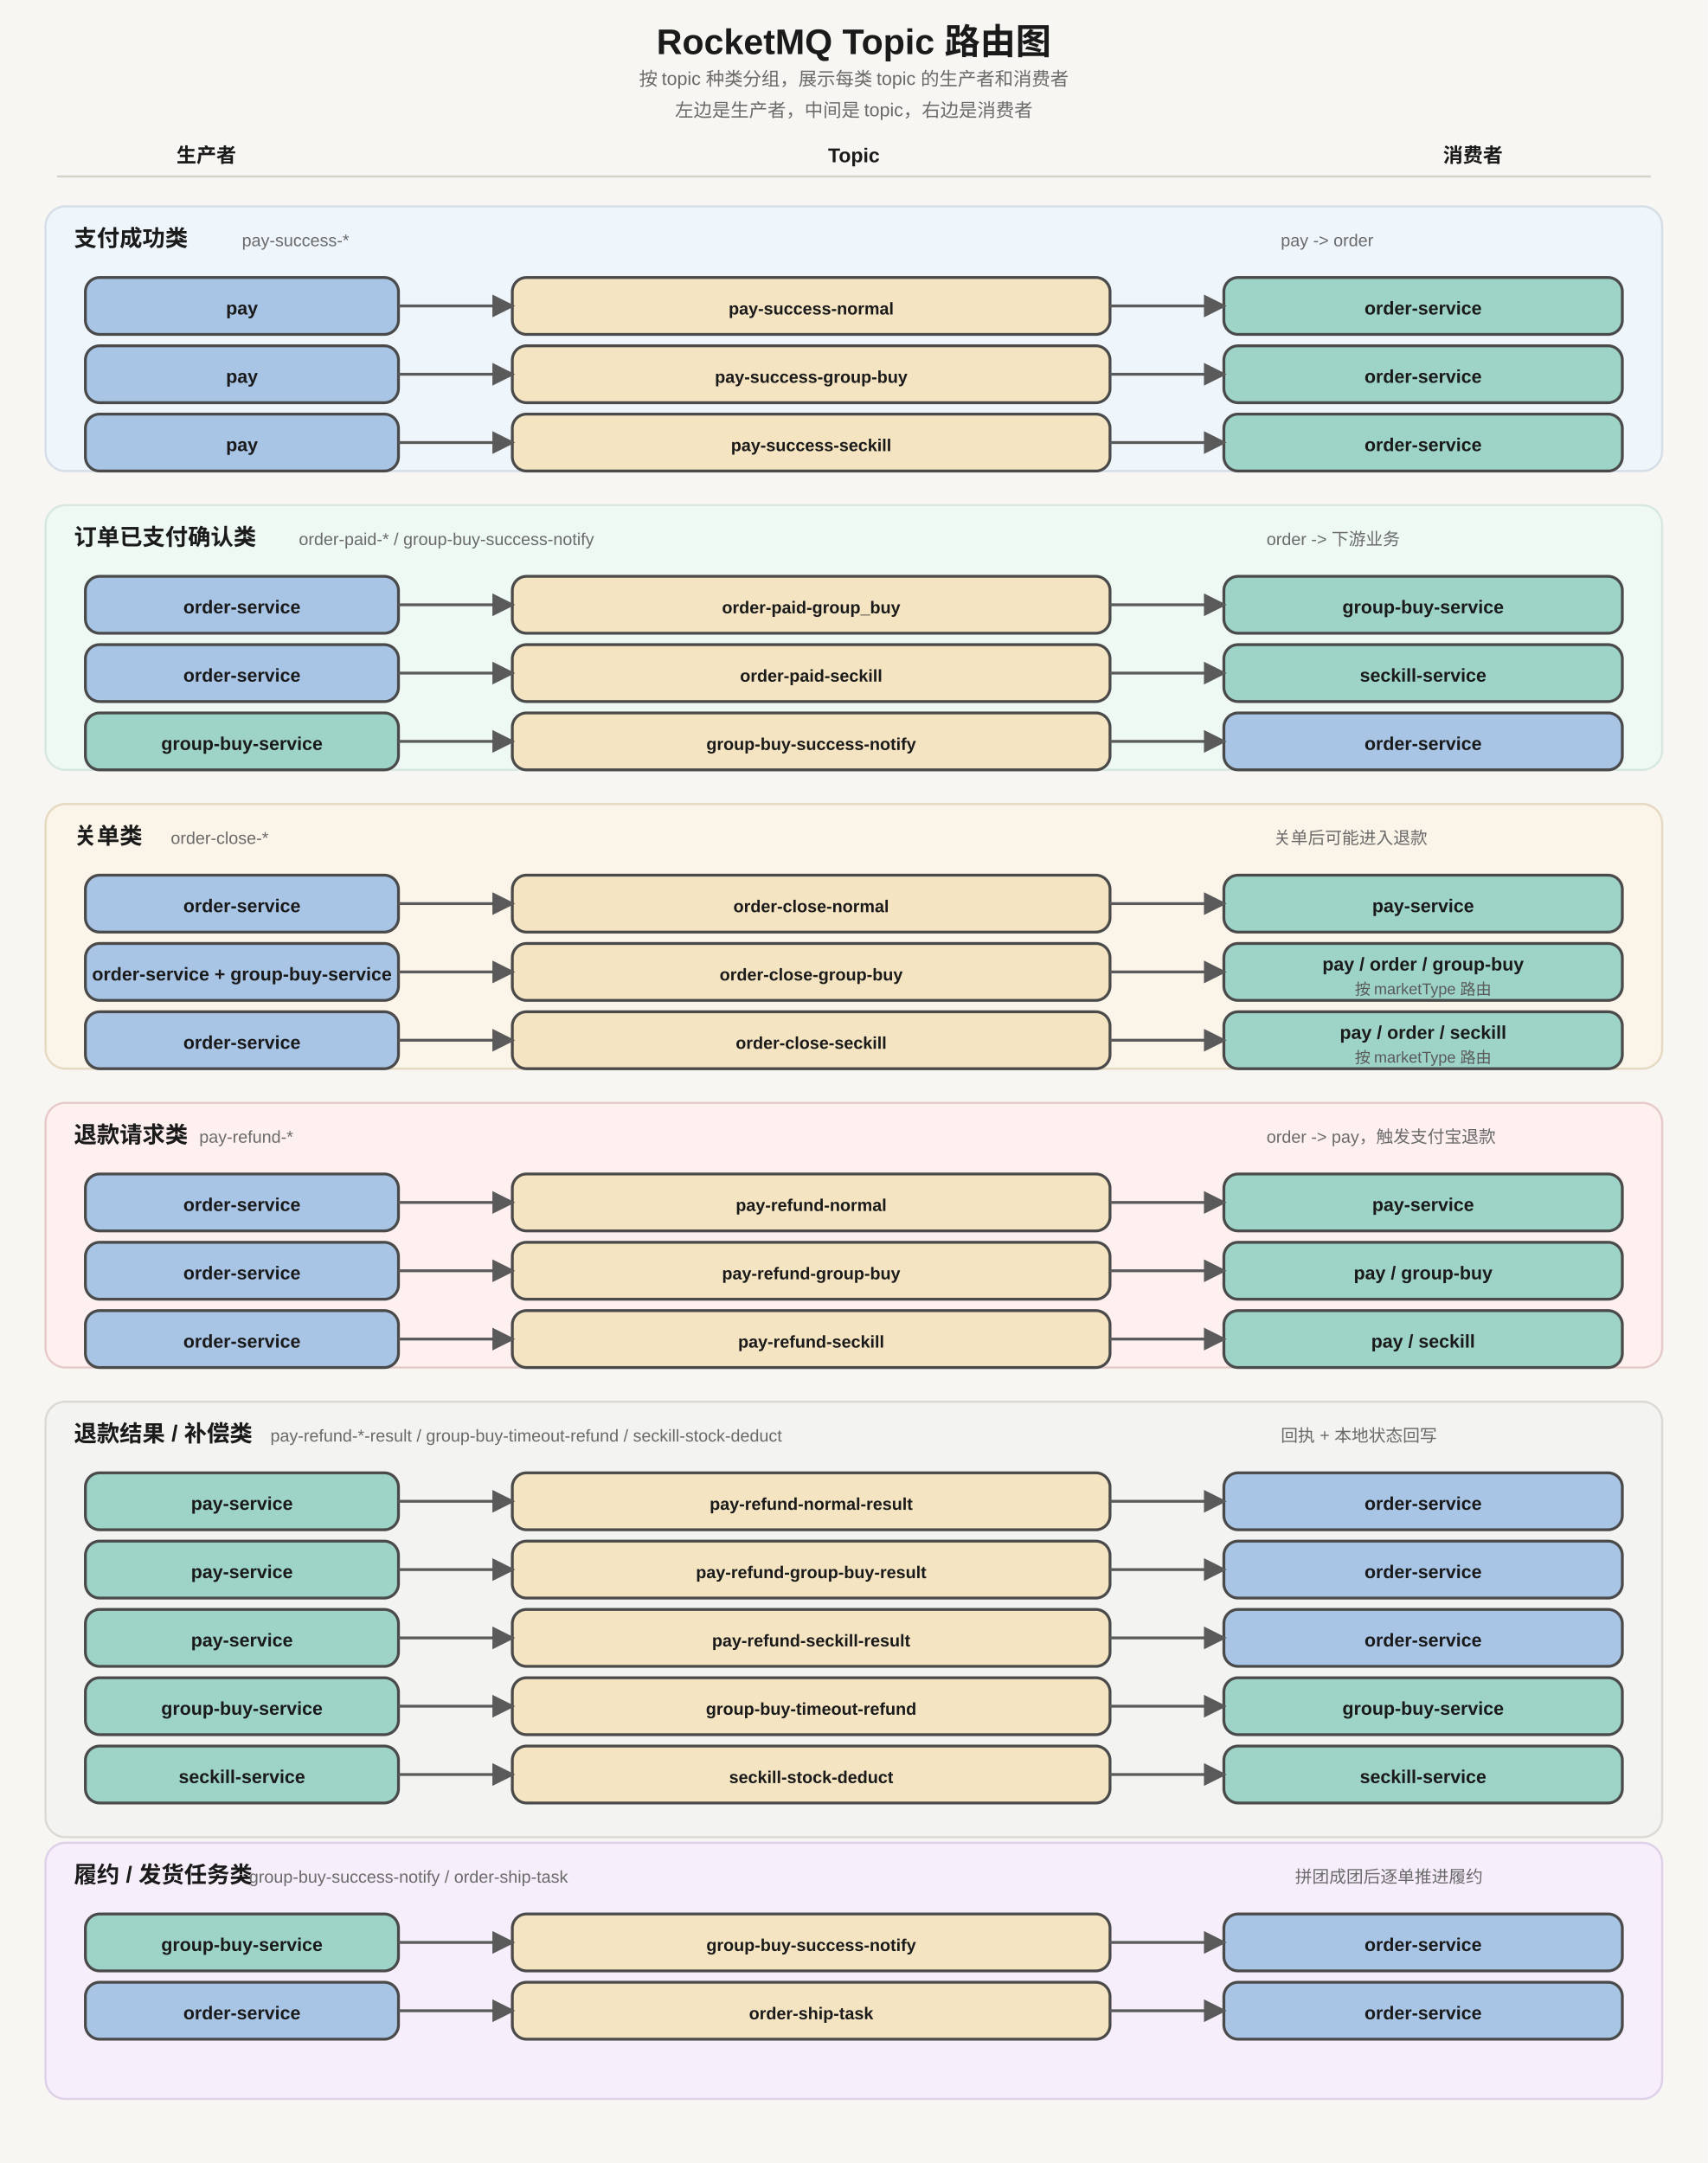
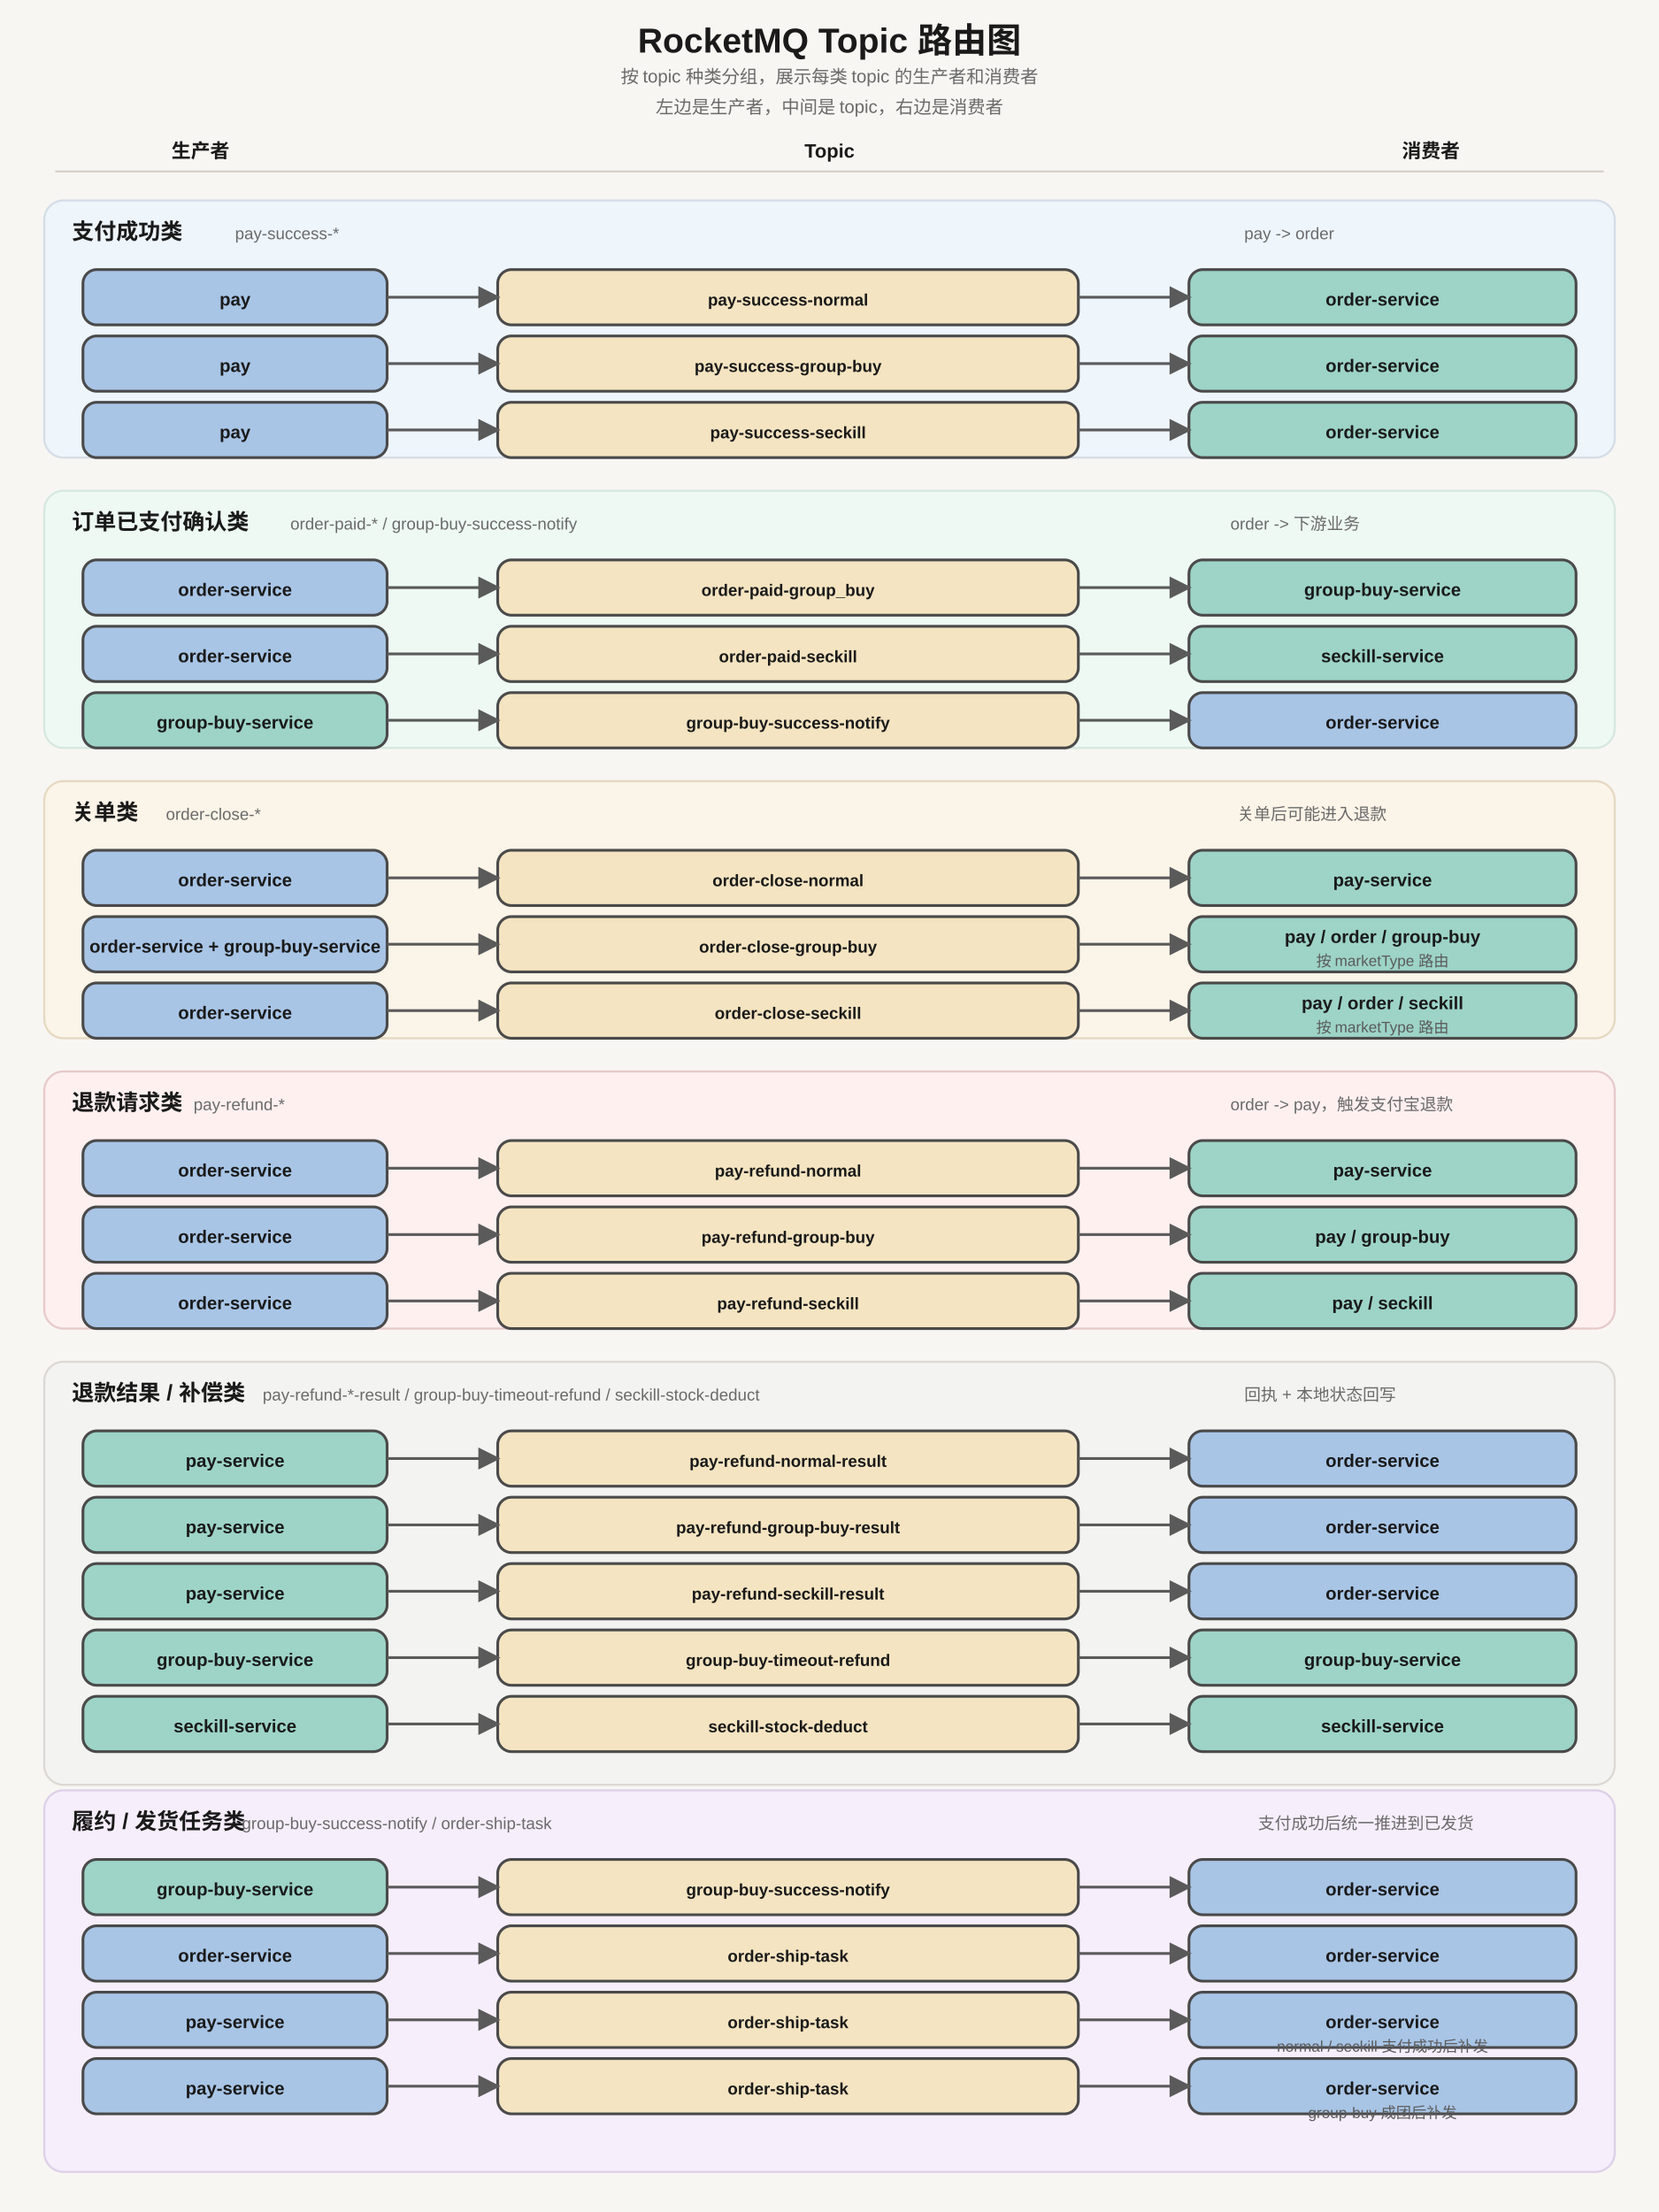
- <svg xmlns="http://www.w3.org/2000/svg" viewBox="0 0 1200 1520" width="1200" height="1520">
+ <svg xmlns="http://www.w3.org/2000/svg" viewBox="0 0 1200 1600" width="1200" height="1600">
  <defs>
    <marker id="arrow" markerWidth="8" markerHeight="8" refX="7" refY="4" orient="auto">
      <polygon points="0 0, 8 4, 0 8" fill="#5a5a5a" />
    </marker>
    <style>
      text {
        font-family: -apple-system, BlinkMacSystemFont, 'Segoe UI', 'Helvetica Neue',
          Arial, 'PingFang SC', 'Microsoft YaHei', 'Microsoft JhengHei', 'SimHei', sans-serif;
      }
      .title { fill: #1a1a1a; font-size: 25px; font-weight: 700; }
      .subtitle { fill: #6a6a6a; font-size: 13px; }
      .header { fill: #1a1a1a; font-size: 14px; font-weight: 700; }
      .section-title { fill: #1a1a1a; font-size: 16px; font-weight: 700; }
      .section-note { fill: #6a6a6a; font-size: 12px; }
      .box-label { fill: #1a1a1a; font-size: 13px; font-weight: 600; }
      .topic-label { fill: #1a1a1a; font-size: 12px; font-weight: 700; }
      .small { fill: #5a5a5a; font-size: 11px; }
    </style>
  </defs>
-   <rect width="1200" height="1520" fill="#f8f6f3" />
+   <rect width="1200" height="1600" fill="#f8f6f3" />
  <text x="600" y="38" text-anchor="middle" class="title">RocketMQ Topic 路由图</text>
  <text x="600" y="60" text-anchor="middle" class="subtitle">按 topic 种类分组，展示每类 topic 的生产者和消费者</text>
  <text x="600" y="82" text-anchor="middle" class="subtitle">左边是生产者，中间是 topic，右边是消费者</text>
  <text x="145" y="114" text-anchor="middle" class="header">生产者</text>
  <text x="600" y="114" text-anchor="middle" class="header">Topic</text>
  <text x="1035" y="114" text-anchor="middle" class="header">消费者</text>
  <line x1="40" y1="124" x2="1160" y2="124" stroke="#d7d2ca" stroke-width="1.5" />
  <rect x="32" y="145" width="1136" height="186" rx="14" fill="#eef5fb" stroke="#d5dde7" stroke-width="1.5" />
  <text x="52" y="173" class="section-title">支付成功类</text>
  <text x="170" y="173" class="section-note">pay-success-*</text>
  <text x="900" y="173" class="section-note">pay -&gt; order</text>
  <rect x="60" y="195" width="220" height="40" rx="10" fill="#a8c5e6" stroke="#4a4a4a" stroke-width="2" />
  <rect x="360" y="195" width="420" height="40" rx="10" fill="#f4e4c1" stroke="#4a4a4a" stroke-width="2" />
  <rect x="860" y="195" width="280" height="40" rx="10" fill="#9dd4c7" stroke="#4a4a4a" stroke-width="2" />
  <text x="170" y="221" text-anchor="middle" class="box-label">pay</text>
  <text x="570" y="221" text-anchor="middle" class="topic-label">pay-success-normal</text>
  <text x="1000" y="221" text-anchor="middle" class="box-label">order-service</text>
  <line x1="280" y1="215" x2="360" y2="215" stroke="#5a5a5a" stroke-width="2" marker-end="url(#arrow)" />
  <line x1="780" y1="215" x2="860" y2="215" stroke="#5a5a5a" stroke-width="2" marker-end="url(#arrow)" />
  <rect x="60" y="243" width="220" height="40" rx="10" fill="#a8c5e6" stroke="#4a4a4a" stroke-width="2" />
  <rect x="360" y="243" width="420" height="40" rx="10" fill="#f4e4c1" stroke="#4a4a4a" stroke-width="2" />
  <rect x="860" y="243" width="280" height="40" rx="10" fill="#9dd4c7" stroke="#4a4a4a" stroke-width="2" />
  <text x="170" y="269" text-anchor="middle" class="box-label">pay</text>
  <text x="570" y="269" text-anchor="middle" class="topic-label">pay-success-group-buy</text>
  <text x="1000" y="269" text-anchor="middle" class="box-label">order-service</text>
  <line x1="280" y1="263" x2="360" y2="263" stroke="#5a5a5a" stroke-width="2" marker-end="url(#arrow)" />
  <line x1="780" y1="263" x2="860" y2="263" stroke="#5a5a5a" stroke-width="2" marker-end="url(#arrow)" />
  <rect x="60" y="291" width="220" height="40" rx="10" fill="#a8c5e6" stroke="#4a4a4a" stroke-width="2" />
  <rect x="360" y="291" width="420" height="40" rx="10" fill="#f4e4c1" stroke="#4a4a4a" stroke-width="2" />
  <rect x="860" y="291" width="280" height="40" rx="10" fill="#9dd4c7" stroke="#4a4a4a" stroke-width="2" />
  <text x="170" y="317" text-anchor="middle" class="box-label">pay</text>
  <text x="570" y="317" text-anchor="middle" class="topic-label">pay-success-seckill</text>
  <text x="1000" y="317" text-anchor="middle" class="box-label">order-service</text>
  <line x1="280" y1="311" x2="360" y2="311" stroke="#5a5a5a" stroke-width="2" marker-end="url(#arrow)" />
  <line x1="780" y1="311" x2="860" y2="311" stroke="#5a5a5a" stroke-width="2" marker-end="url(#arrow)" />
  <rect x="32" y="355" width="1136" height="186" rx="14" fill="#eef9f4" stroke="#d6e8df" stroke-width="1.5" />
  <text x="52" y="383" class="section-title">订单已支付确认类</text>
  <text x="210" y="383" class="section-note">order-paid-* / group-buy-success-notify</text>
  <text x="890" y="383" class="section-note">order -&gt; 下游业务</text>
  <rect x="60" y="405" width="220" height="40" rx="10" fill="#a8c5e6" stroke="#4a4a4a" stroke-width="2" />
  <rect x="360" y="405" width="420" height="40" rx="10" fill="#f4e4c1" stroke="#4a4a4a" stroke-width="2" />
  <rect x="860" y="405" width="280" height="40" rx="10" fill="#9dd4c7" stroke="#4a4a4a" stroke-width="2" />
  <text x="170" y="431" text-anchor="middle" class="box-label">order-service</text>
  <text x="570" y="431" text-anchor="middle" class="topic-label">order-paid-group_buy</text>
  <text x="1000" y="431" text-anchor="middle" class="box-label">group-buy-service</text>
  <line x1="280" y1="425" x2="360" y2="425" stroke="#5a5a5a" stroke-width="2" marker-end="url(#arrow)" />
  <line x1="780" y1="425" x2="860" y2="425" stroke="#5a5a5a" stroke-width="2" marker-end="url(#arrow)" />
  <rect x="60" y="453" width="220" height="40" rx="10" fill="#a8c5e6" stroke="#4a4a4a" stroke-width="2" />
  <rect x="360" y="453" width="420" height="40" rx="10" fill="#f4e4c1" stroke="#4a4a4a" stroke-width="2" />
  <rect x="860" y="453" width="280" height="40" rx="10" fill="#9dd4c7" stroke="#4a4a4a" stroke-width="2" />
  <text x="170" y="479" text-anchor="middle" class="box-label">order-service</text>
  <text x="570" y="479" text-anchor="middle" class="topic-label">order-paid-seckill</text>
  <text x="1000" y="479" text-anchor="middle" class="box-label">seckill-service</text>
  <line x1="280" y1="473" x2="360" y2="473" stroke="#5a5a5a" stroke-width="2" marker-end="url(#arrow)" />
  <line x1="780" y1="473" x2="860" y2="473" stroke="#5a5a5a" stroke-width="2" marker-end="url(#arrow)" />
  <rect x="60" y="501" width="220" height="40" rx="10" fill="#9dd4c7" stroke="#4a4a4a" stroke-width="2" />
  <rect x="360" y="501" width="420" height="40" rx="10" fill="#f4e4c1" stroke="#4a4a4a" stroke-width="2" />
  <rect x="860" y="501" width="280" height="40" rx="10" fill="#a8c5e6" stroke="#4a4a4a" stroke-width="2" />
  <text x="170" y="527" text-anchor="middle" class="box-label">group-buy-service</text>
  <text x="570" y="527" text-anchor="middle" class="topic-label">group-buy-success-notify</text>
  <text x="1000" y="527" text-anchor="middle" class="box-label">order-service</text>
  <line x1="280" y1="521" x2="360" y2="521" stroke="#5a5a5a" stroke-width="2" marker-end="url(#arrow)" />
  <line x1="780" y1="521" x2="860" y2="521" stroke="#5a5a5a" stroke-width="2" marker-end="url(#arrow)" />
  <rect x="32" y="565" width="1136" height="186" rx="14" fill="#fbf4e8" stroke="#e6d9c2" stroke-width="1.5" />
  <text x="52" y="593" class="section-title">关单类</text>
  <text x="120" y="593" class="section-note">order-close-*</text>
  <text x="895" y="593" class="section-note">关单后可能进入退款</text>
  <rect x="60" y="615" width="220" height="40" rx="10" fill="#a8c5e6" stroke="#4a4a4a" stroke-width="2" />
  <rect x="360" y="615" width="420" height="40" rx="10" fill="#f4e4c1" stroke="#4a4a4a" stroke-width="2" />
  <rect x="860" y="615" width="280" height="40" rx="10" fill="#9dd4c7" stroke="#4a4a4a" stroke-width="2" />
  <text x="170" y="641" text-anchor="middle" class="box-label">order-service</text>
  <text x="570" y="641" text-anchor="middle" class="topic-label">order-close-normal</text>
  <text x="1000" y="641" text-anchor="middle" class="box-label">pay-service</text>
  <line x1="280" y1="635" x2="360" y2="635" stroke="#5a5a5a" stroke-width="2" marker-end="url(#arrow)" />
  <line x1="780" y1="635" x2="860" y2="635" stroke="#5a5a5a" stroke-width="2" marker-end="url(#arrow)" />
  <rect x="60" y="663" width="220" height="40" rx="10" fill="#a8c5e6" stroke="#4a4a4a" stroke-width="2" />
  <rect x="360" y="663" width="420" height="40" rx="10" fill="#f4e4c1" stroke="#4a4a4a" stroke-width="2" />
  <rect x="860" y="663" width="280" height="40" rx="10" fill="#9dd4c7" stroke="#4a4a4a" stroke-width="2" />
  <text x="170" y="689" text-anchor="middle" class="box-label">order-service + group-buy-service</text>
  <text x="570" y="689" text-anchor="middle" class="topic-label">order-close-group-buy</text>
  <text x="1000" y="682" text-anchor="middle" class="box-label">pay / order / group-buy</text>
  <text x="1000" y="699" text-anchor="middle" class="small">按 marketType 路由</text>
  <line x1="280" y1="683" x2="360" y2="683" stroke="#5a5a5a" stroke-width="2" marker-end="url(#arrow)" />
  <line x1="780" y1="683" x2="860" y2="683" stroke="#5a5a5a" stroke-width="2" marker-end="url(#arrow)" />
  <rect x="60" y="711" width="220" height="40" rx="10" fill="#a8c5e6" stroke="#4a4a4a" stroke-width="2" />
  <rect x="360" y="711" width="420" height="40" rx="10" fill="#f4e4c1" stroke="#4a4a4a" stroke-width="2" />
  <rect x="860" y="711" width="280" height="40" rx="10" fill="#9dd4c7" stroke="#4a4a4a" stroke-width="2" />
  <text x="170" y="737" text-anchor="middle" class="box-label">order-service</text>
  <text x="570" y="737" text-anchor="middle" class="topic-label">order-close-seckill</text>
  <text x="1000" y="730" text-anchor="middle" class="box-label">pay / order / seckill</text>
  <text x="1000" y="747" text-anchor="middle" class="small">按 marketType 路由</text>
  <line x1="280" y1="731" x2="360" y2="731" stroke="#5a5a5a" stroke-width="2" marker-end="url(#arrow)" />
  <line x1="780" y1="731" x2="860" y2="731" stroke="#5a5a5a" stroke-width="2" marker-end="url(#arrow)" />
  <rect x="32" y="775" width="1136" height="186" rx="14" fill="#fff0f0" stroke="#e6caca" stroke-width="1.5" />
  <text x="52" y="803" class="section-title">退款请求类</text>
  <text x="140" y="803" class="section-note">pay-refund-*</text>
  <text x="890" y="803" class="section-note">order -&gt; pay，触发支付宝退款</text>
  <rect x="60" y="825" width="220" height="40" rx="10" fill="#a8c5e6" stroke="#4a4a4a" stroke-width="2" />
  <rect x="360" y="825" width="420" height="40" rx="10" fill="#f4e4c1" stroke="#4a4a4a" stroke-width="2" />
  <rect x="860" y="825" width="280" height="40" rx="10" fill="#9dd4c7" stroke="#4a4a4a" stroke-width="2" />
  <text x="170" y="851" text-anchor="middle" class="box-label">order-service</text>
  <text x="570" y="851" text-anchor="middle" class="topic-label">pay-refund-normal</text>
  <text x="1000" y="851" text-anchor="middle" class="box-label">pay-service</text>
  <line x1="280" y1="845" x2="360" y2="845" stroke="#5a5a5a" stroke-width="2" marker-end="url(#arrow)" />
  <line x1="780" y1="845" x2="860" y2="845" stroke="#5a5a5a" stroke-width="2" marker-end="url(#arrow)" />
  <rect x="60" y="873" width="220" height="40" rx="10" fill="#a8c5e6" stroke="#4a4a4a" stroke-width="2" />
  <rect x="360" y="873" width="420" height="40" rx="10" fill="#f4e4c1" stroke="#4a4a4a" stroke-width="2" />
  <rect x="860" y="873" width="280" height="40" rx="10" fill="#9dd4c7" stroke="#4a4a4a" stroke-width="2" />
  <text x="170" y="899" text-anchor="middle" class="box-label">order-service</text>
  <text x="570" y="899" text-anchor="middle" class="topic-label">pay-refund-group-buy</text>
  <text x="1000" y="899" text-anchor="middle" class="box-label">pay / group-buy</text>
  <line x1="280" y1="893" x2="360" y2="893" stroke="#5a5a5a" stroke-width="2" marker-end="url(#arrow)" />
  <line x1="780" y1="893" x2="860" y2="893" stroke="#5a5a5a" stroke-width="2" marker-end="url(#arrow)" />
  <rect x="60" y="921" width="220" height="40" rx="10" fill="#a8c5e6" stroke="#4a4a4a" stroke-width="2" />
  <rect x="360" y="921" width="420" height="40" rx="10" fill="#f4e4c1" stroke="#4a4a4a" stroke-width="2" />
  <rect x="860" y="921" width="280" height="40" rx="10" fill="#9dd4c7" stroke="#4a4a4a" stroke-width="2" />
  <text x="170" y="947" text-anchor="middle" class="box-label">order-service</text>
  <text x="570" y="947" text-anchor="middle" class="topic-label">pay-refund-seckill</text>
  <text x="1000" y="947" text-anchor="middle" class="box-label">pay / seckill</text>
  <line x1="280" y1="941" x2="360" y2="941" stroke="#5a5a5a" stroke-width="2" marker-end="url(#arrow)" />
  <line x1="780" y1="941" x2="860" y2="941" stroke="#5a5a5a" stroke-width="2" marker-end="url(#arrow)" />
  <rect x="32" y="985" width="1136" height="306" rx="14" fill="#f3f3f1" stroke="#dcd9d4" stroke-width="1.5" />
  <text x="52" y="1013" class="section-title">退款结果 / 补偿类</text>
  <text x="190" y="1013" class="section-note">pay-refund-*-result / group-buy-timeout-refund / seckill-stock-deduct</text>
  <text x="900" y="1013" class="section-note">回执 + 本地状态回写</text>
  <rect x="60" y="1035" width="220" height="40" rx="10" fill="#9dd4c7" stroke="#4a4a4a" stroke-width="2" />
  <rect x="360" y="1035" width="420" height="40" rx="10" fill="#f4e4c1" stroke="#4a4a4a" stroke-width="2" />
  <rect x="860" y="1035" width="280" height="40" rx="10" fill="#a8c5e6" stroke="#4a4a4a" stroke-width="2" />
  <text x="170" y="1061" text-anchor="middle" class="box-label">pay-service</text>
  <text x="570" y="1061" text-anchor="middle" class="topic-label">pay-refund-normal-result</text>
  <text x="1000" y="1061" text-anchor="middle" class="box-label">order-service</text>
  <line x1="280" y1="1055" x2="360" y2="1055" stroke="#5a5a5a" stroke-width="2" marker-end="url(#arrow)" />
  <line x1="780" y1="1055" x2="860" y2="1055" stroke="#5a5a5a" stroke-width="2" marker-end="url(#arrow)" />
  <rect x="60" y="1083" width="220" height="40" rx="10" fill="#9dd4c7" stroke="#4a4a4a" stroke-width="2" />
  <rect x="360" y="1083" width="420" height="40" rx="10" fill="#f4e4c1" stroke="#4a4a4a" stroke-width="2" />
  <rect x="860" y="1083" width="280" height="40" rx="10" fill="#a8c5e6" stroke="#4a4a4a" stroke-width="2" />
  <text x="170" y="1109" text-anchor="middle" class="box-label">pay-service</text>
  <text x="570" y="1109" text-anchor="middle" class="topic-label">pay-refund-group-buy-result</text>
  <text x="1000" y="1109" text-anchor="middle" class="box-label">order-service</text>
  <line x1="280" y1="1103" x2="360" y2="1103" stroke="#5a5a5a" stroke-width="2" marker-end="url(#arrow)" />
  <line x1="780" y1="1103" x2="860" y2="1103" stroke="#5a5a5a" stroke-width="2" marker-end="url(#arrow)" />
  <rect x="60" y="1131" width="220" height="40" rx="10" fill="#9dd4c7" stroke="#4a4a4a" stroke-width="2" />
  <rect x="360" y="1131" width="420" height="40" rx="10" fill="#f4e4c1" stroke="#4a4a4a" stroke-width="2" />
  <rect x="860" y="1131" width="280" height="40" rx="10" fill="#a8c5e6" stroke="#4a4a4a" stroke-width="2" />
  <text x="170" y="1157" text-anchor="middle" class="box-label">pay-service</text>
  <text x="570" y="1157" text-anchor="middle" class="topic-label">pay-refund-seckill-result</text>
  <text x="1000" y="1157" text-anchor="middle" class="box-label">order-service</text>
  <line x1="280" y1="1151" x2="360" y2="1151" stroke="#5a5a5a" stroke-width="2" marker-end="url(#arrow)" />
  <line x1="780" y1="1151" x2="860" y2="1151" stroke="#5a5a5a" stroke-width="2" marker-end="url(#arrow)" />
  <rect x="60" y="1179" width="220" height="40" rx="10" fill="#9dd4c7" stroke="#4a4a4a" stroke-width="2" />
  <rect x="360" y="1179" width="420" height="40" rx="10" fill="#f4e4c1" stroke="#4a4a4a" stroke-width="2" />
  <rect x="860" y="1179" width="280" height="40" rx="10" fill="#9dd4c7" stroke="#4a4a4a" stroke-width="2" />
  <text x="170" y="1205" text-anchor="middle" class="box-label">group-buy-service</text>
  <text x="570" y="1205" text-anchor="middle" class="topic-label">group-buy-timeout-refund</text>
  <text x="1000" y="1205" text-anchor="middle" class="box-label">group-buy-service</text>
  <line x1="280" y1="1199" x2="360" y2="1199" stroke="#5a5a5a" stroke-width="2" marker-end="url(#arrow)" />
  <line x1="780" y1="1199" x2="860" y2="1199" stroke="#5a5a5a" stroke-width="2" marker-end="url(#arrow)" />
  <rect x="60" y="1227" width="220" height="40" rx="10" fill="#9dd4c7" stroke="#4a4a4a" stroke-width="2" />
  <rect x="360" y="1227" width="420" height="40" rx="10" fill="#f4e4c1" stroke="#4a4a4a" stroke-width="2" />
  <rect x="860" y="1227" width="280" height="40" rx="10" fill="#9dd4c7" stroke="#4a4a4a" stroke-width="2" />
  <text x="170" y="1253" text-anchor="middle" class="box-label">seckill-service</text>
  <text x="570" y="1253" text-anchor="middle" class="topic-label">seckill-stock-deduct</text>
  <text x="1000" y="1253" text-anchor="middle" class="box-label">seckill-service</text>
  <line x1="280" y1="1247" x2="360" y2="1247" stroke="#5a5a5a" stroke-width="2" marker-end="url(#arrow)" />
  <line x1="780" y1="1247" x2="860" y2="1247" stroke="#5a5a5a" stroke-width="2" marker-end="url(#arrow)" />
-   <rect x="32" y="1295" width="1136" height="180" rx="14" fill="#f6eefb" stroke="#ddd0e8" stroke-width="1.5" />
+   <rect x="32" y="1295" width="1136" height="276" rx="14" fill="#f6eefb" stroke="#ddd0e8" stroke-width="1.5" />
  <text x="52" y="1323" class="section-title">履约 / 发货任务类</text>
  <text x="175" y="1323" class="section-note">group-buy-success-notify / order-ship-task</text>
-   <text x="910" y="1323" class="section-note">拼团成团后逐单推进履约</text>
+   <text x="910" y="1323" class="section-note">支付成功后统一推进到已发货</text>
  <rect x="60" y="1345" width="220" height="40" rx="10" fill="#9dd4c7" stroke="#4a4a4a" stroke-width="2" />
  <rect x="360" y="1345" width="420" height="40" rx="10" fill="#f4e4c1" stroke="#4a4a4a" stroke-width="2" />
  <rect x="860" y="1345" width="280" height="40" rx="10" fill="#a8c5e6" stroke="#4a4a4a" stroke-width="2" />
  <text x="170" y="1371" text-anchor="middle" class="box-label">group-buy-service</text>
  <text x="570" y="1371" text-anchor="middle" class="topic-label">group-buy-success-notify</text>
  <text x="1000" y="1371" text-anchor="middle" class="box-label">order-service</text>
  <line x1="280" y1="1365" x2="360" y2="1365" stroke="#5a5a5a" stroke-width="2" marker-end="url(#arrow)" />
  <line x1="780" y1="1365" x2="860" y2="1365" stroke="#5a5a5a" stroke-width="2" marker-end="url(#arrow)" />
  <rect x="60" y="1393" width="220" height="40" rx="10" fill="#a8c5e6" stroke="#4a4a4a" stroke-width="2" />
  <rect x="360" y="1393" width="420" height="40" rx="10" fill="#f4e4c1" stroke="#4a4a4a" stroke-width="2" />
  <rect x="860" y="1393" width="280" height="40" rx="10" fill="#a8c5e6" stroke="#4a4a4a" stroke-width="2" />
  <text x="170" y="1419" text-anchor="middle" class="box-label">order-service</text>
  <text x="570" y="1419" text-anchor="middle" class="topic-label">order-ship-task</text>
  <text x="1000" y="1419" text-anchor="middle" class="box-label">order-service</text>
  <line x1="280" y1="1413" x2="360" y2="1413" stroke="#5a5a5a" stroke-width="2" marker-end="url(#arrow)" />
  <line x1="780" y1="1413" x2="860" y2="1413" stroke="#5a5a5a" stroke-width="2" marker-end="url(#arrow)" />
+   <rect x="60" y="1441" width="220" height="40" rx="10" fill="#a8c5e6" stroke="#4a4a4a" stroke-width="2" />
+   <rect x="360" y="1441" width="420" height="40" rx="10" fill="#f4e4c1" stroke="#4a4a4a" stroke-width="2" />
+   <rect x="860" y="1441" width="280" height="40" rx="10" fill="#a8c5e6" stroke="#4a4a4a" stroke-width="2" />
+   <text x="170" y="1467" text-anchor="middle" class="box-label">pay-service</text>
+   <text x="570" y="1467" text-anchor="middle" class="topic-label">order-ship-task</text>
+   <text x="1000" y="1467" text-anchor="middle" class="box-label">order-service</text>
+   <text x="1000" y="1484" text-anchor="middle" class="small">normal / seckill 支付成功后补发</text>
+   <line x1="280" y1="1461" x2="360" y2="1461" stroke="#5a5a5a" stroke-width="2" marker-end="url(#arrow)" />
+   <line x1="780" y1="1461" x2="860" y2="1461" stroke="#5a5a5a" stroke-width="2" marker-end="url(#arrow)" />
+   <rect x="60" y="1489" width="220" height="40" rx="10" fill="#a8c5e6" stroke="#4a4a4a" stroke-width="2" />
+   <rect x="360" y="1489" width="420" height="40" rx="10" fill="#f4e4c1" stroke="#4a4a4a" stroke-width="2" />
+   <rect x="860" y="1489" width="280" height="40" rx="10" fill="#a8c5e6" stroke="#4a4a4a" stroke-width="2" />
+   <text x="170" y="1515" text-anchor="middle" class="box-label">pay-service</text>
+   <text x="570" y="1515" text-anchor="middle" class="topic-label">order-ship-task</text>
+   <text x="1000" y="1515" text-anchor="middle" class="box-label">order-service</text>
+   <text x="1000" y="1532" text-anchor="middle" class="small">group-buy 成团后补发</text>
+   <line x1="280" y1="1509" x2="360" y2="1509" stroke="#5a5a5a" stroke-width="2" marker-end="url(#arrow)" />
+   <line x1="780" y1="1509" x2="860" y2="1509" stroke="#5a5a5a" stroke-width="2" marker-end="url(#arrow)" />
</svg>
